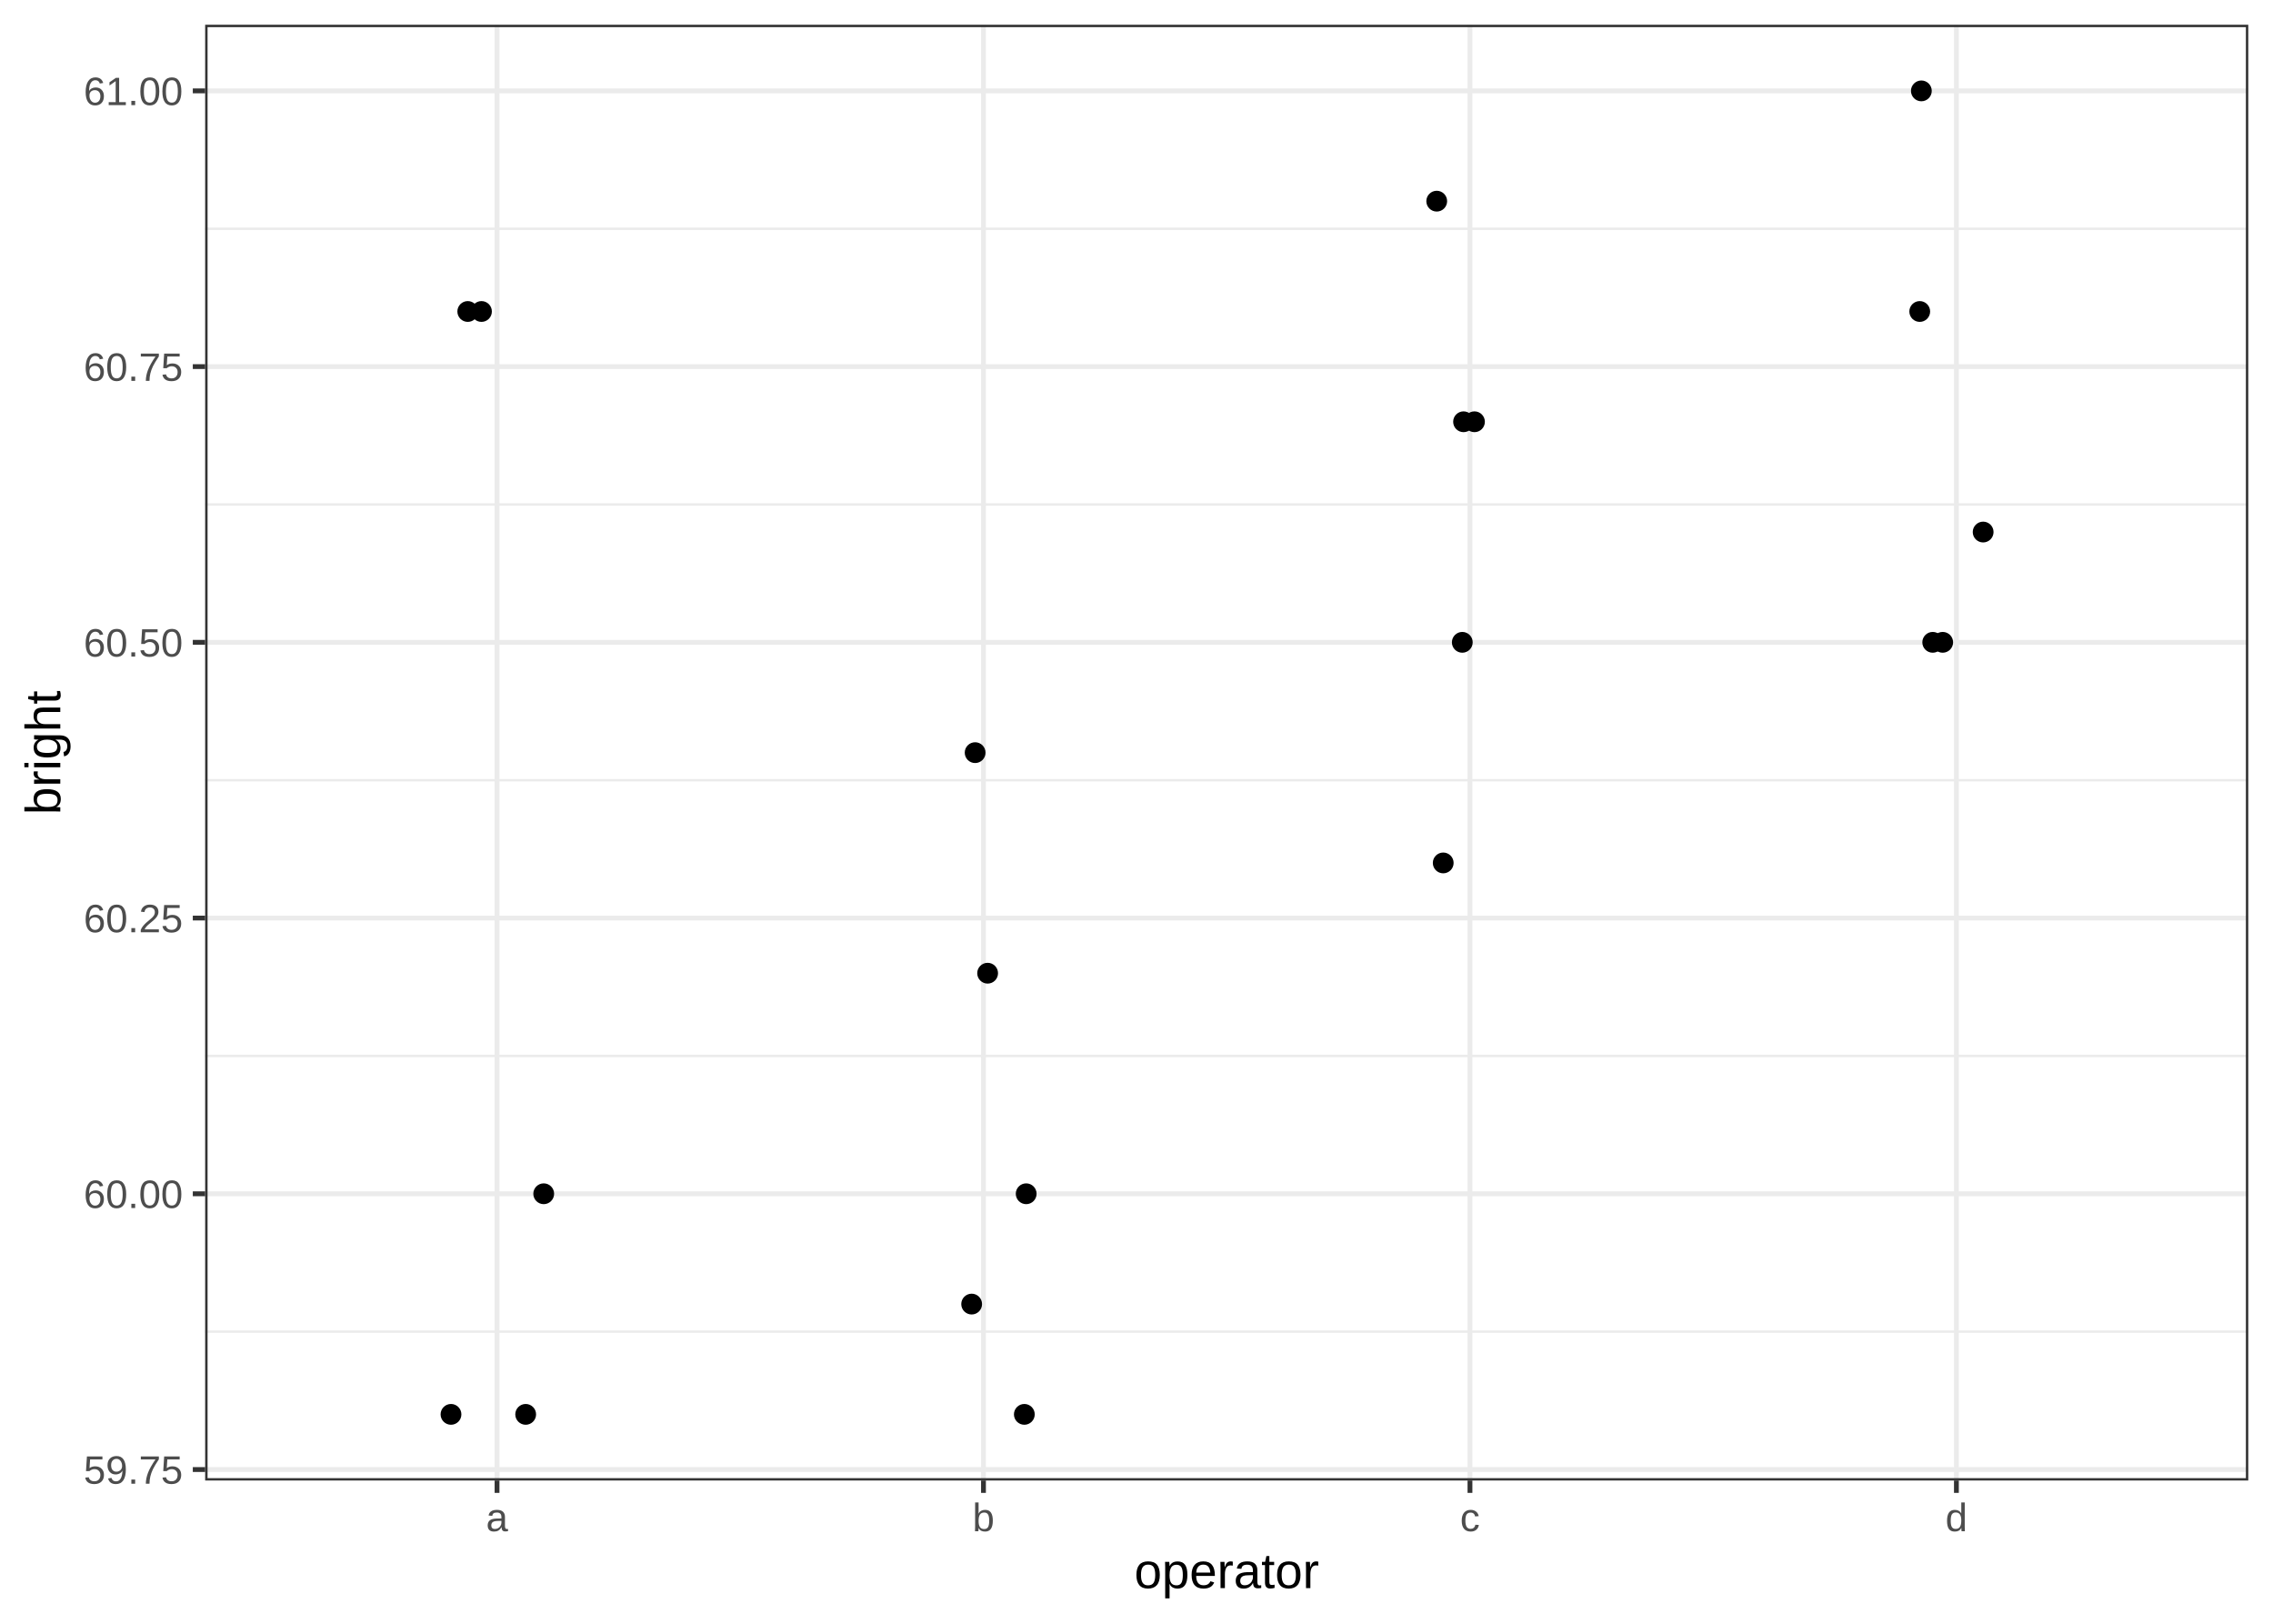
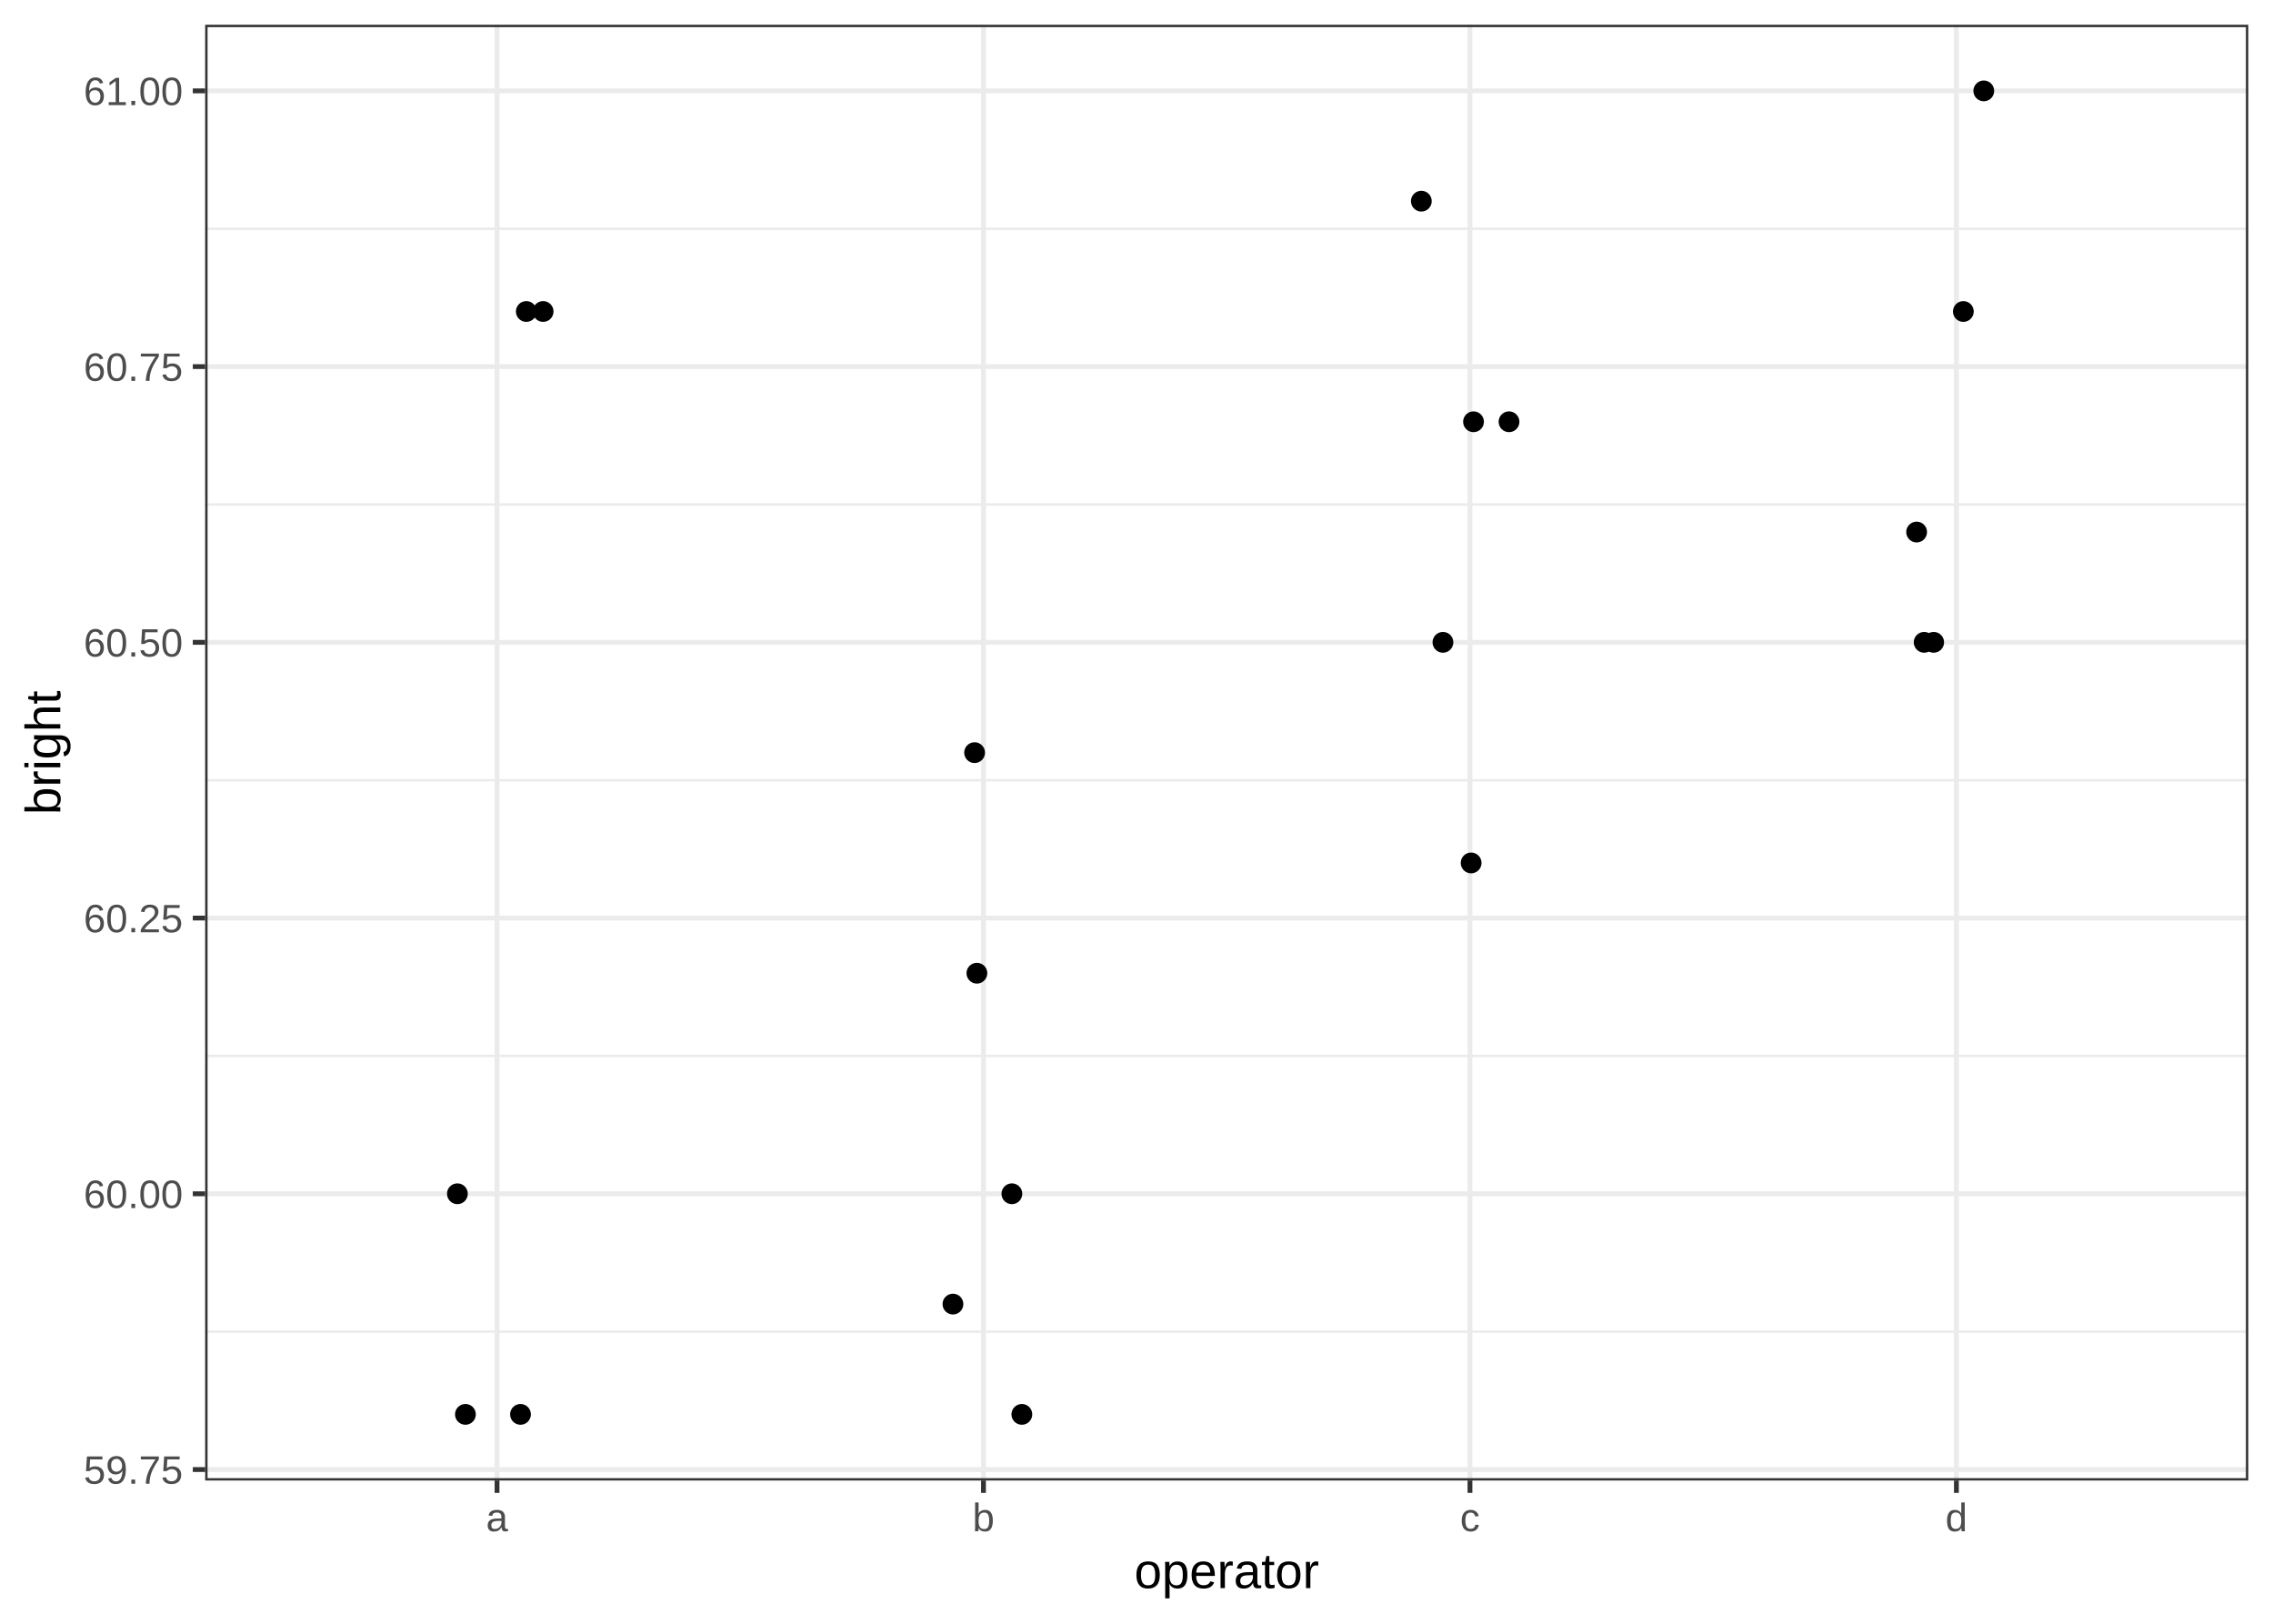
<svg xmlns="http://www.w3.org/2000/svg" class="svglite" width="504.00pt" height="360.00pt" viewBox="0 0 504.00 360.00">
  <defs>
    <style type="text/css">
    .svglite line, .svglite polyline, .svglite polygon, .svglite path, .svglite rect, .svglite circle {
      fill: none;
      stroke: #000000;
      stroke-linecap: round;
      stroke-linejoin: round;
      stroke-miterlimit: 10.00;
    }
    .svglite text {
      white-space: pre;
    }
  </style>
  </defs>
  <rect width="100%" height="100%" style="stroke: none; fill: #FFFFFF;" />
  <defs>
    <clipPath id="cpMC4wMHw1MDQuMDB8MC4wMHwzNjAuMDA=">
      <rect x="0.00" y="0.00" width="504.00" height="360.00" />
    </clipPath>
  </defs>
  <g clip-path="url(#cpMC4wMHw1MDQuMDB8MC4wMHwzNjAuMDA=)">
    <rect x="0.00" y="0.00" width="504.00" height="360.00" style="stroke-width: 1.07; stroke: #FFFFFF; fill: #FFFFFF;" />
  </g>
  <defs>
    <clipPath id="cpNDUuNDl8NDk4LjUyfDUuNDh8MzI4LjI1">
      <rect x="45.49" y="5.48" width="453.03" height="322.77" />
    </clipPath>
  </defs>
  <g clip-path="url(#cpNDUuNDl8NDk4LjUyfDUuNDh8MzI4LjI1)">
    <rect x="45.49" y="5.48" width="453.03" height="322.77" style="stroke-width: 1.07; stroke: none; fill: #FFFFFF;" />
    <polyline points="45.49,295.24 498.52,295.24 " style="stroke-width: 0.53; stroke: #EBEBEB; stroke-linecap: butt;" />
    <polyline points="45.49,234.11 498.52,234.11 " style="stroke-width: 0.53; stroke: #EBEBEB; stroke-linecap: butt;" />
    <polyline points="45.49,172.98 498.52,172.98 " style="stroke-width: 0.53; stroke: #EBEBEB; stroke-linecap: butt;" />
    <polyline points="45.49,111.85 498.52,111.85 " style="stroke-width: 0.53; stroke: #EBEBEB; stroke-linecap: butt;" />
    <polyline points="45.49,50.72 498.52,50.72 " style="stroke-width: 0.53; stroke: #EBEBEB; stroke-linecap: butt;" />
    <polyline points="45.49,325.81 498.52,325.81 " style="stroke-width: 1.07; stroke: #EBEBEB; stroke-linecap: butt;" />
    <polyline points="45.49,264.67 498.52,264.67 " style="stroke-width: 1.07; stroke: #EBEBEB; stroke-linecap: butt;" />
    <polyline points="45.49,203.54 498.52,203.54 " style="stroke-width: 1.07; stroke: #EBEBEB; stroke-linecap: butt;" />
    <polyline points="45.49,142.41 498.52,142.41 " style="stroke-width: 1.07; stroke: #EBEBEB; stroke-linecap: butt;" />
    <polyline points="45.49,81.28 498.52,81.28 " style="stroke-width: 1.07; stroke: #EBEBEB; stroke-linecap: butt;" />
    <polyline points="45.49,20.15 498.52,20.15 " style="stroke-width: 1.07; stroke: #EBEBEB; stroke-linecap: butt;" />
    <polyline points="110.21,328.25 110.21,5.48 " style="stroke-width: 1.07; stroke: #EBEBEB; stroke-linecap: butt;" />
    <polyline points="218.07,328.25 218.07,5.48 " style="stroke-width: 1.07; stroke: #EBEBEB; stroke-linecap: butt;" />
    <polyline points="325.94,328.25 325.94,5.48 " style="stroke-width: 1.07; stroke: #EBEBEB; stroke-linecap: butt;" />
    <polyline points="433.80,328.25 433.80,5.48 " style="stroke-width: 1.07; stroke: #EBEBEB; stroke-linecap: butt;" />
-     <circle cx="100.00" cy="313.58" r="1.95" style="stroke-width: 0.71; fill: #000000;" />
-     <circle cx="120.56" cy="264.67" r="1.95" style="stroke-width: 0.71; fill: #000000;" />
-     <circle cx="103.72" cy="69.06" r="1.95" style="stroke-width: 0.71; fill: #000000;" />
-     <circle cx="106.76" cy="69.06" r="1.95" style="stroke-width: 0.71; fill: #000000;" />
-     <circle cx="116.56" cy="313.58" r="1.95" style="stroke-width: 0.71; fill: #000000;" />
-     <circle cx="227.13" cy="313.58" r="1.95" style="stroke-width: 0.71; fill: #000000;" />
-     <circle cx="218.99" cy="215.77" r="1.95" style="stroke-width: 0.71; fill: #000000;" />
-     <circle cx="216.22" cy="166.87" r="1.95" style="stroke-width: 0.71; fill: #000000;" />
-     <circle cx="215.45" cy="289.13" r="1.95" style="stroke-width: 0.71; fill: #000000;" />
-     <circle cx="227.54" cy="264.67" r="1.95" style="stroke-width: 0.71; fill: #000000;" />
-     <circle cx="326.94" cy="93.51" r="1.95" style="stroke-width: 0.71; fill: #000000;" />
-     <circle cx="324.52" cy="93.51" r="1.95" style="stroke-width: 0.71; fill: #000000;" />
-     <circle cx="324.24" cy="142.41" r="1.95" style="stroke-width: 0.71; fill: #000000;" />
-     <circle cx="318.57" cy="44.60" r="1.95" style="stroke-width: 0.71; fill: #000000;" />
-     <circle cx="320.01" cy="191.32" r="1.95" style="stroke-width: 0.71; fill: #000000;" />
-     <circle cx="426.03" cy="20.15" r="1.95" style="stroke-width: 0.71; fill: #000000;" />
-     <circle cx="425.67" cy="69.06" r="1.95" style="stroke-width: 0.71; fill: #000000;" />
-     <circle cx="439.73" cy="117.96" r="1.95" style="stroke-width: 0.71; fill: #000000;" />
-     <circle cx="428.55" cy="142.41" r="1.95" style="stroke-width: 0.71; fill: #000000;" />
-     <circle cx="430.76" cy="142.41" r="1.95" style="stroke-width: 0.71; fill: #000000;" />
+     <circle cx="103.20" cy="313.58" r="1.95" style="stroke-width: 0.71; fill: #000000;" />
+     <circle cx="101.42" cy="264.67" r="1.95" style="stroke-width: 0.71; fill: #000000;" />
+     <circle cx="116.70" cy="69.06" r="1.95" style="stroke-width: 0.71; fill: #000000;" />
+     <circle cx="120.43" cy="69.06" r="1.95" style="stroke-width: 0.71; fill: #000000;" />
+     <circle cx="115.41" cy="313.58" r="1.95" style="stroke-width: 0.71; fill: #000000;" />
+     <circle cx="226.58" cy="313.58" r="1.95" style="stroke-width: 0.71; fill: #000000;" />
+     <circle cx="216.61" cy="215.77" r="1.95" style="stroke-width: 0.71; fill: #000000;" />
+     <circle cx="216.10" cy="166.87" r="1.95" style="stroke-width: 0.71; fill: #000000;" />
+     <circle cx="211.30" cy="289.13" r="1.95" style="stroke-width: 0.71; fill: #000000;" />
+     <circle cx="224.37" cy="264.67" r="1.95" style="stroke-width: 0.71; fill: #000000;" />
+     <circle cx="326.73" cy="93.51" r="1.95" style="stroke-width: 0.71; fill: #000000;" />
+     <circle cx="334.60" cy="93.51" r="1.95" style="stroke-width: 0.71; fill: #000000;" />
+     <circle cx="319.95" cy="142.41" r="1.95" style="stroke-width: 0.71; fill: #000000;" />
+     <circle cx="315.16" cy="44.60" r="1.95" style="stroke-width: 0.71; fill: #000000;" />
+     <circle cx="326.20" cy="191.32" r="1.95" style="stroke-width: 0.71; fill: #000000;" />
+     <circle cx="439.87" cy="20.15" r="1.95" style="stroke-width: 0.71; fill: #000000;" />
+     <circle cx="435.34" cy="69.06" r="1.95" style="stroke-width: 0.71; fill: #000000;" />
+     <circle cx="424.98" cy="117.96" r="1.95" style="stroke-width: 0.71; fill: #000000;" />
+     <circle cx="426.65" cy="142.41" r="1.95" style="stroke-width: 0.71; fill: #000000;" />
+     <circle cx="428.76" cy="142.41" r="1.95" style="stroke-width: 0.71; fill: #000000;" />
    <rect x="45.49" y="5.48" width="453.03" height="322.77" style="stroke-width: 1.07; stroke: #333333;" />
  </g>
  <g clip-path="url(#cpMC4wMHw1MDQuMDB8MC4wMHwzNjAuMDA=)">
    <text x="40.56" y="328.96" text-anchor="end" style="font-size: 8.80px;fill: #4D4D4D; font-family: &quot;Arial&quot;;" textLength="22.02px" lengthAdjust="spacingAndGlyphs">59.75</text>
    <text x="40.56" y="267.83" text-anchor="end" style="font-size: 8.80px;fill: #4D4D4D; font-family: &quot;Arial&quot;;" textLength="22.02px" lengthAdjust="spacingAndGlyphs">60.00</text>
    <text x="40.56" y="206.70" text-anchor="end" style="font-size: 8.80px;fill: #4D4D4D; font-family: &quot;Arial&quot;;" textLength="22.02px" lengthAdjust="spacingAndGlyphs">60.25</text>
    <text x="40.56" y="145.57" text-anchor="end" style="font-size: 8.80px;fill: #4D4D4D; font-family: &quot;Arial&quot;;" textLength="22.02px" lengthAdjust="spacingAndGlyphs">60.50</text>
    <text x="40.56" y="84.44" text-anchor="end" style="font-size: 8.80px;fill: #4D4D4D; font-family: &quot;Arial&quot;;" textLength="22.02px" lengthAdjust="spacingAndGlyphs">60.75</text>
    <text x="40.56" y="23.30" text-anchor="end" style="font-size: 8.80px;fill: #4D4D4D; font-family: &quot;Arial&quot;;" textLength="22.02px" lengthAdjust="spacingAndGlyphs">61.00</text>
    <polyline points="42.75,325.81 45.49,325.81 " style="stroke-width: 1.07; stroke: #333333; stroke-linecap: butt;" />
    <polyline points="42.75,264.67 45.49,264.67 " style="stroke-width: 1.07; stroke: #333333; stroke-linecap: butt;" />
    <polyline points="42.75,203.54 45.49,203.54 " style="stroke-width: 1.07; stroke: #333333; stroke-linecap: butt;" />
    <polyline points="42.75,142.41 45.49,142.41 " style="stroke-width: 1.07; stroke: #333333; stroke-linecap: butt;" />
    <polyline points="42.75,81.28 45.49,81.28 " style="stroke-width: 1.07; stroke: #333333; stroke-linecap: butt;" />
    <polyline points="42.75,20.15 45.49,20.15 " style="stroke-width: 1.07; stroke: #333333; stroke-linecap: butt;" />
    <polyline points="110.21,330.99 110.21,328.25 " style="stroke-width: 1.07; stroke: #333333; stroke-linecap: butt;" />
    <polyline points="218.07,330.99 218.07,328.25 " style="stroke-width: 1.07; stroke: #333333; stroke-linecap: butt;" />
    <polyline points="325.94,330.99 325.94,328.25 " style="stroke-width: 1.07; stroke: #333333; stroke-linecap: butt;" />
    <polyline points="433.80,330.99 433.80,328.25 " style="stroke-width: 1.07; stroke: #333333; stroke-linecap: butt;" />
    <text x="110.21" y="339.49" text-anchor="middle" style="font-size: 8.80px;fill: #4D4D4D; font-family: &quot;Arial&quot;;" textLength="4.90px" lengthAdjust="spacingAndGlyphs">a</text>
    <text x="218.07" y="339.49" text-anchor="middle" style="font-size: 8.80px;fill: #4D4D4D; font-family: &quot;Arial&quot;;" textLength="4.90px" lengthAdjust="spacingAndGlyphs">b</text>
    <text x="325.94" y="339.49" text-anchor="middle" style="font-size: 8.80px;fill: #4D4D4D; font-family: &quot;Arial&quot;;" textLength="4.40px" lengthAdjust="spacingAndGlyphs">c</text>
    <text x="433.80" y="339.49" text-anchor="middle" style="font-size: 8.80px;fill: #4D4D4D; font-family: &quot;Arial&quot;;" textLength="4.90px" lengthAdjust="spacingAndGlyphs">d</text>
    <text x="272.00" y="352.10" text-anchor="middle" style="font-size: 11.00px; font-family: &quot;Arial&quot;;" textLength="40.98px" lengthAdjust="spacingAndGlyphs">operator</text>
    <text transform="translate(13.37,166.87) rotate(-90)" text-anchor="middle" style="font-size: 11.00px; font-family: &quot;Arial&quot;;" textLength="27.52px" lengthAdjust="spacingAndGlyphs">bright</text>
  </g>
</svg>
